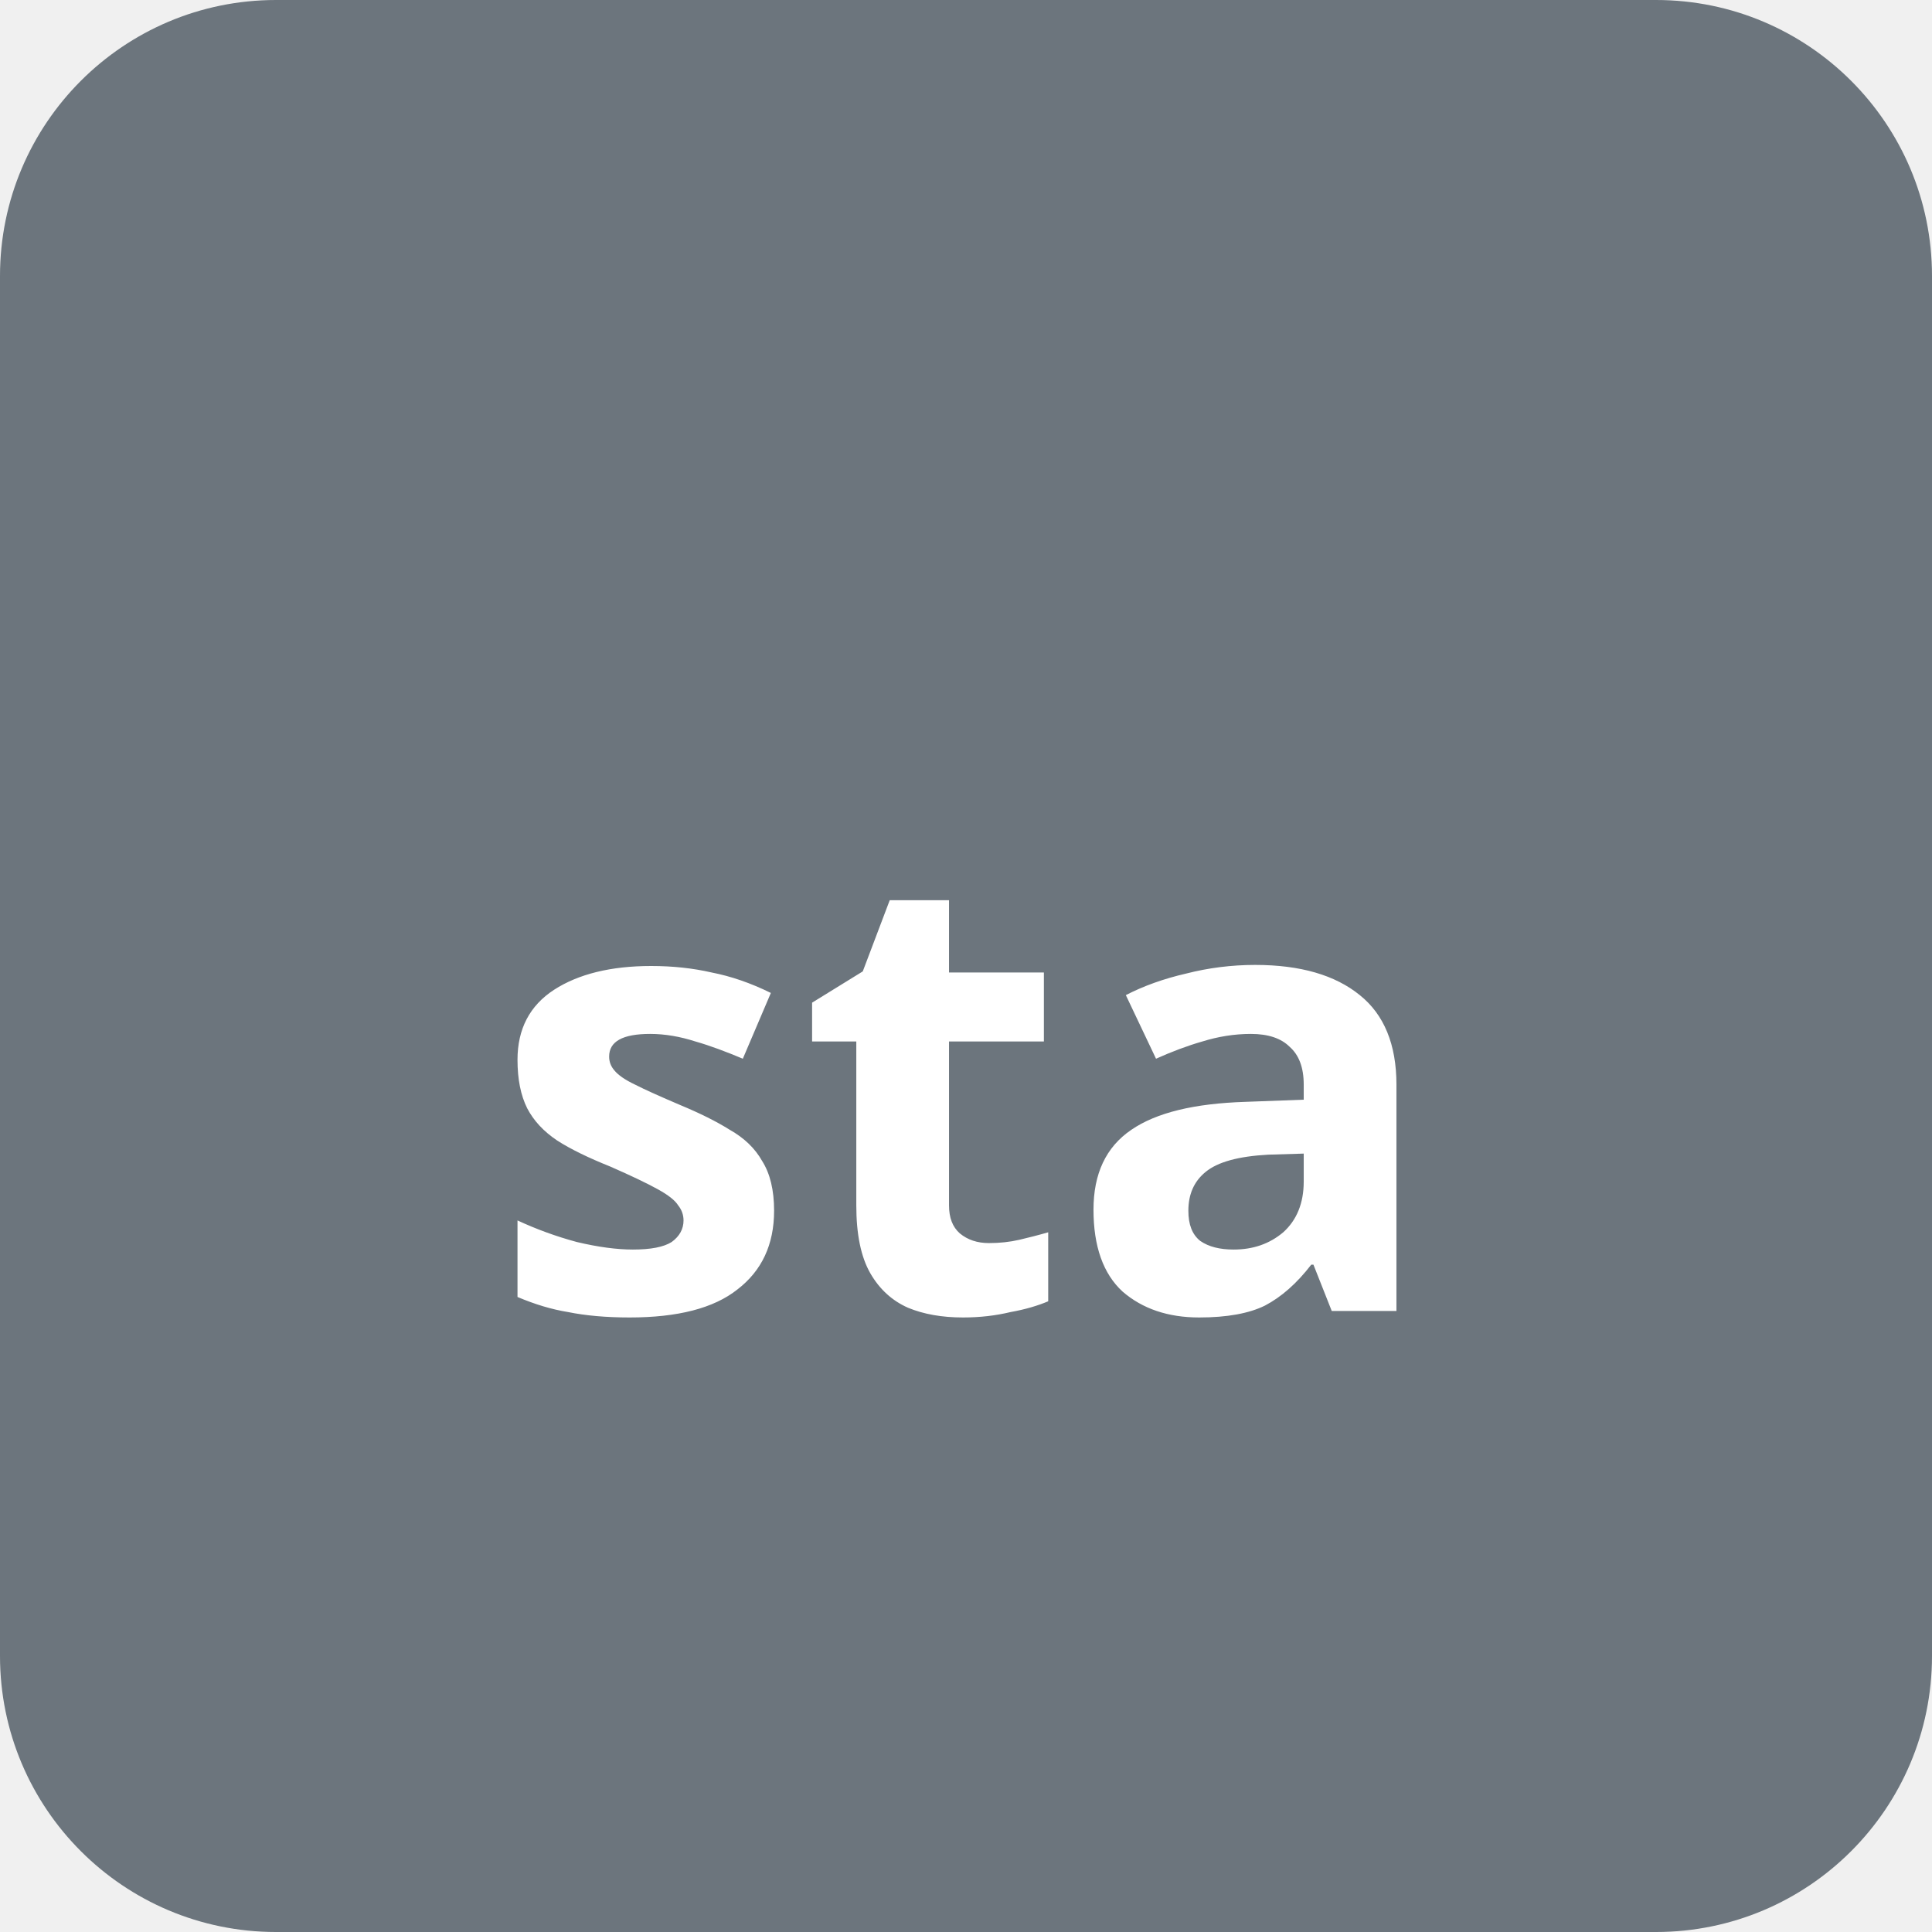
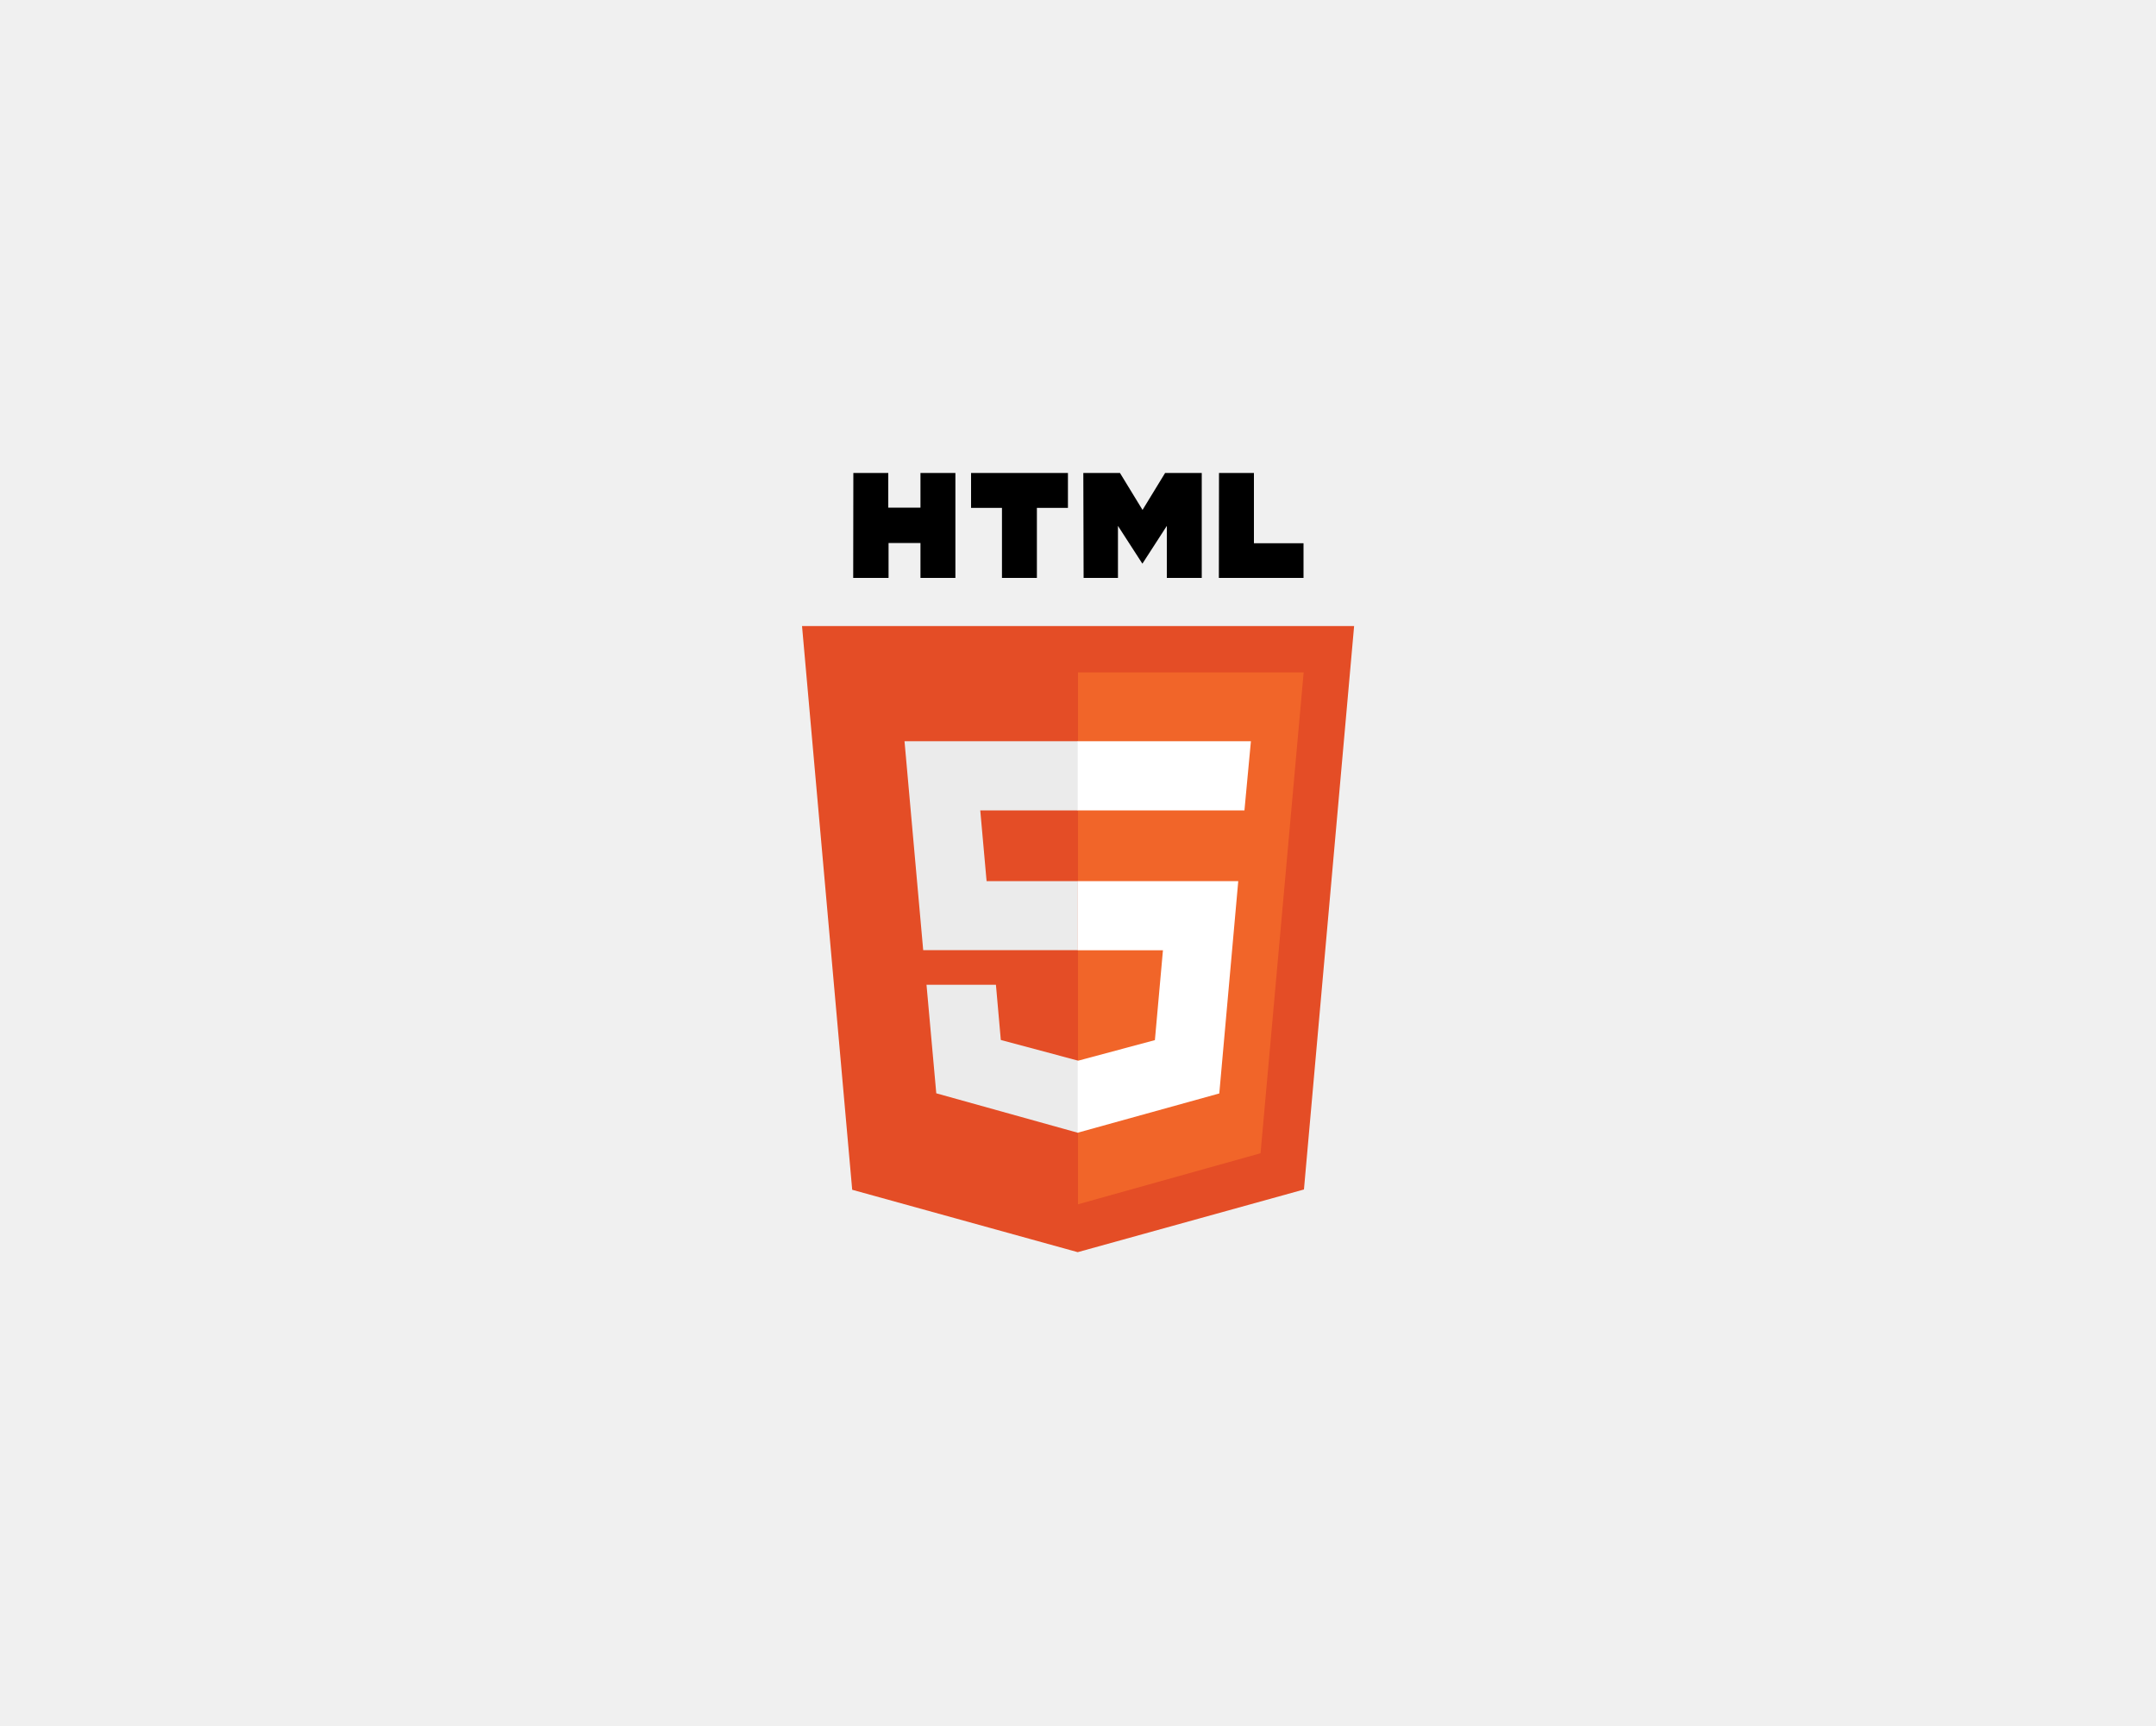
- <svg xmlns="http://www.w3.org/2000/svg" viewBox="0 0 28 28">
-   <rect width="28" height="28" rx="4" fill="#6c757d" />
-   <text x="14" y="19" text-anchor="middle" font-family="sans-serif" font-size="9" font-weight="bold" fill="#fff">sta</text>
+ <svg xmlns="http://www.w3.org/2000/svg" id="a" viewBox="0 0 150 120">
+   <path d="M59.37,32.9h2.43v2.41h2.24v-2.41h2.43v7.3h-2.43v-2.43h-2.22v2.43h-2.46M69.71,35.33h-2.15v-2.43h6.74v2.43h-2.16v4.87h-2.43M75.37,32.9h2.55l1.57,2.57,1.57-2.57h2.55v7.3h-2.43v-3.62l-1.7,2.63-1.7-2.63v3.62h-2.39M84.81,32.9h2.43v4.89h3.45v2.41h-5.89" />
+   <path d="M59.29,82.76l-3.49-39.21h38.41l-3.49,39.19-15.74,4.36" style="fill:#e44d26;" />
+   <path d="M75,83.77v-37h15.7l-3,33.45" style="fill:#f16529;" />
+   <path d="M62.93,51.56h12.07v4.81h-6.8l.44,4.92h6.35v4.8h-10.76M64.46,68.5h4.83l.34,3.84,5.38,1.44v5.02l-9.87-2.75" style="fill:#ebebeb;" />
+   <path d="M87.03,51.56h-12.05v4.81h11.6M86.15,61.29h-11.17v4.81h5.93l-.56,6.25-5.37,1.44v5l9.85-2.73" style="fill:#fff;" />
</svg>
